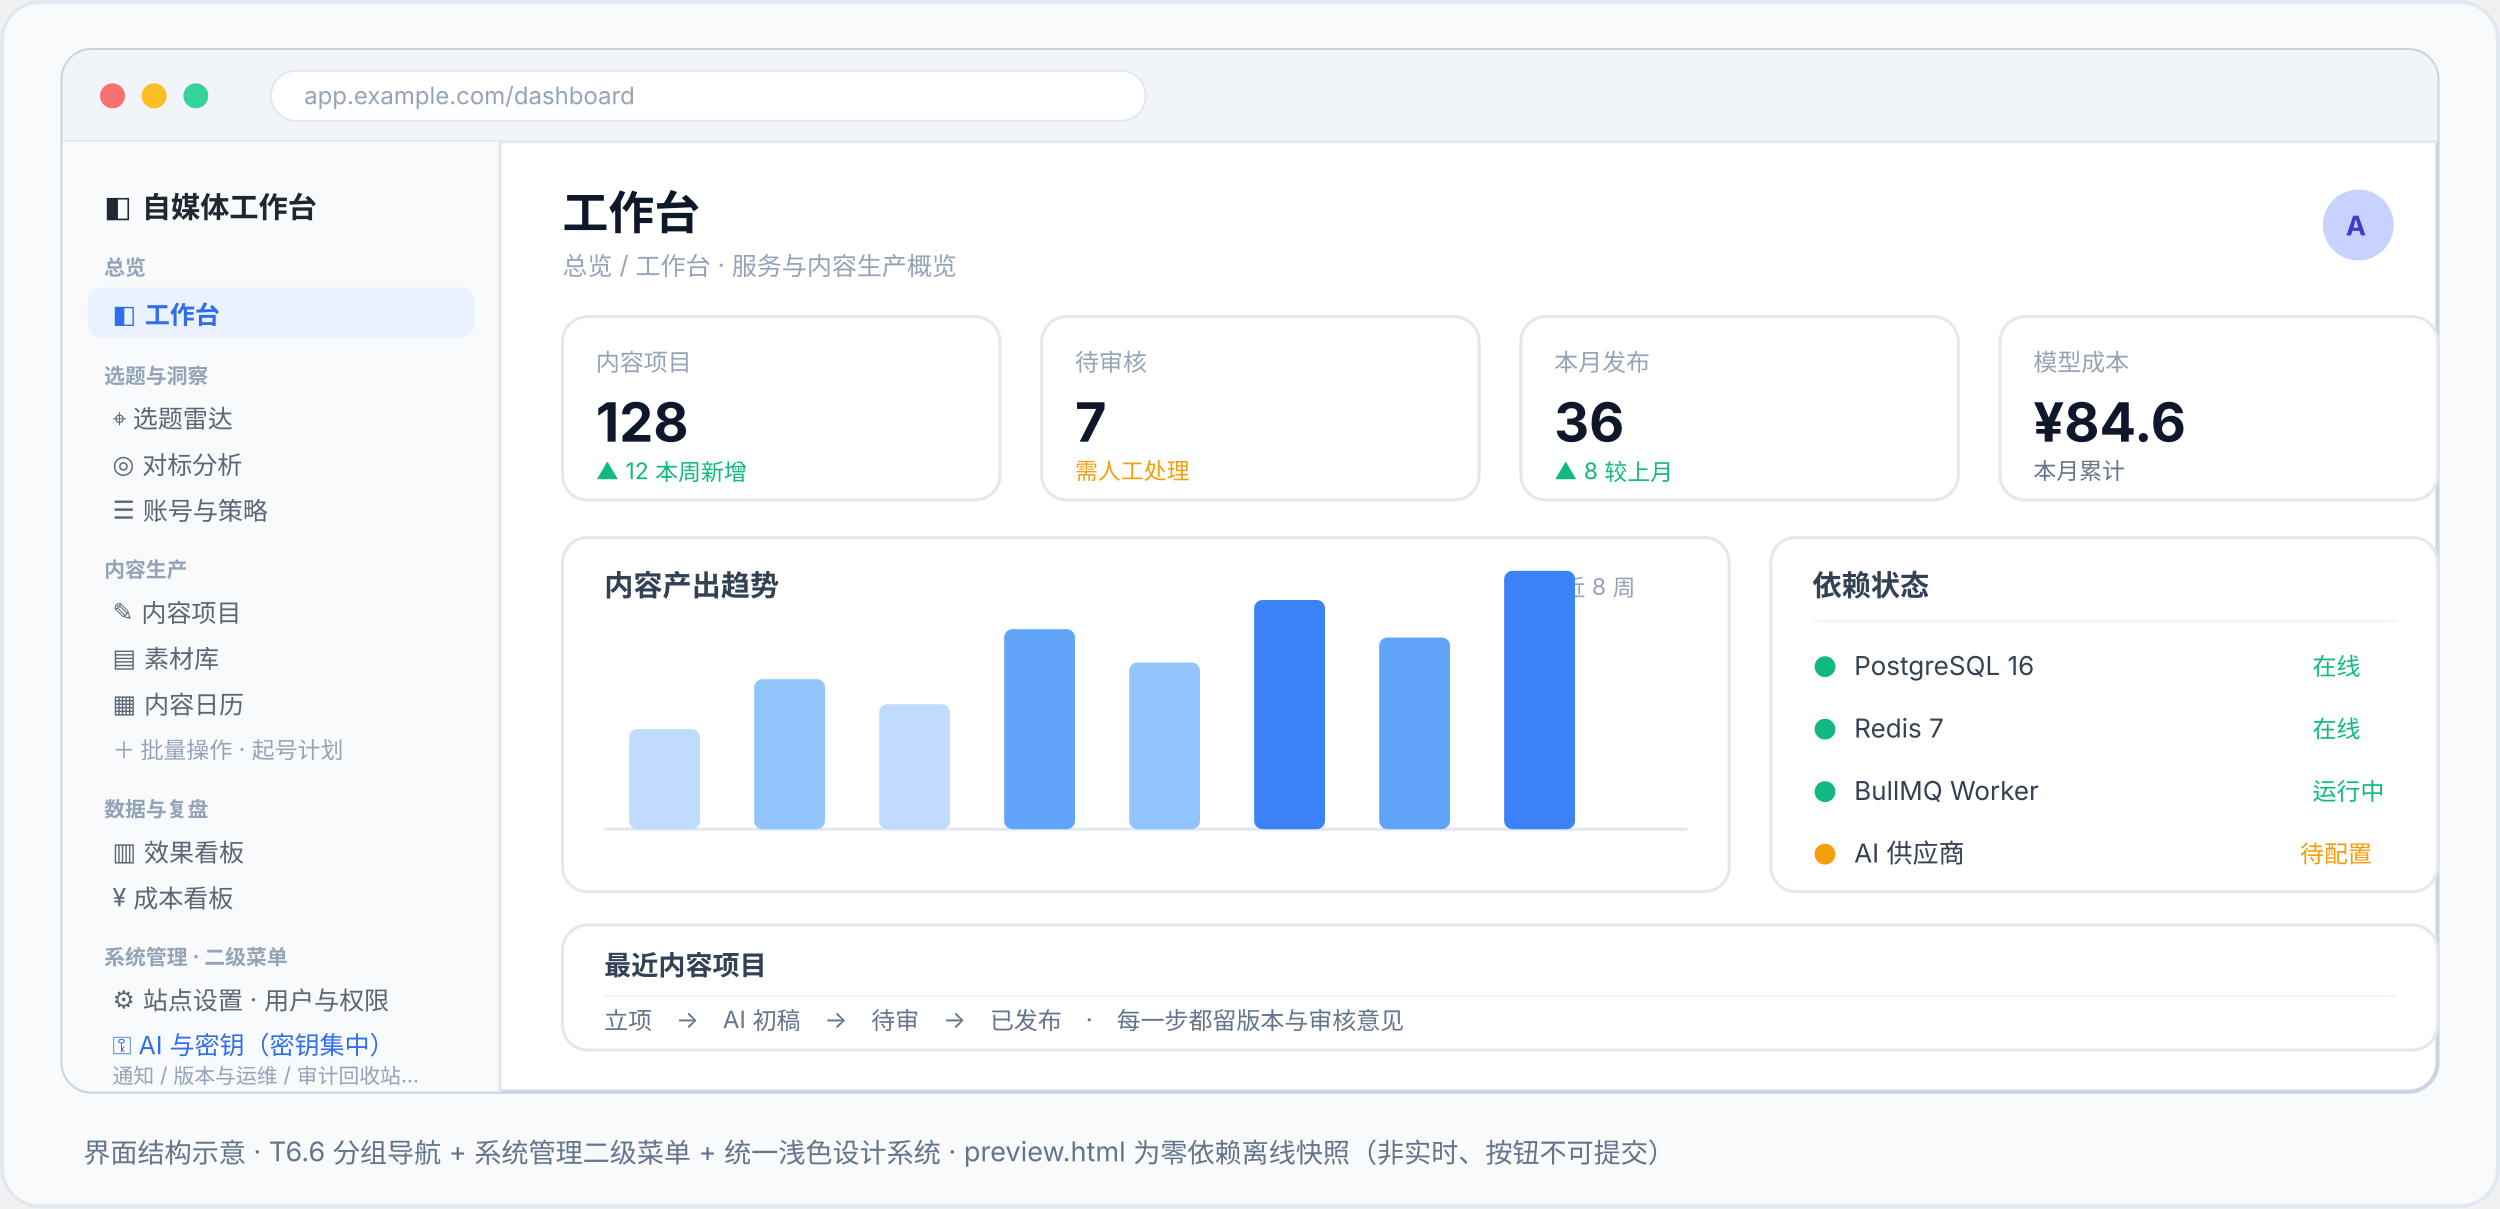
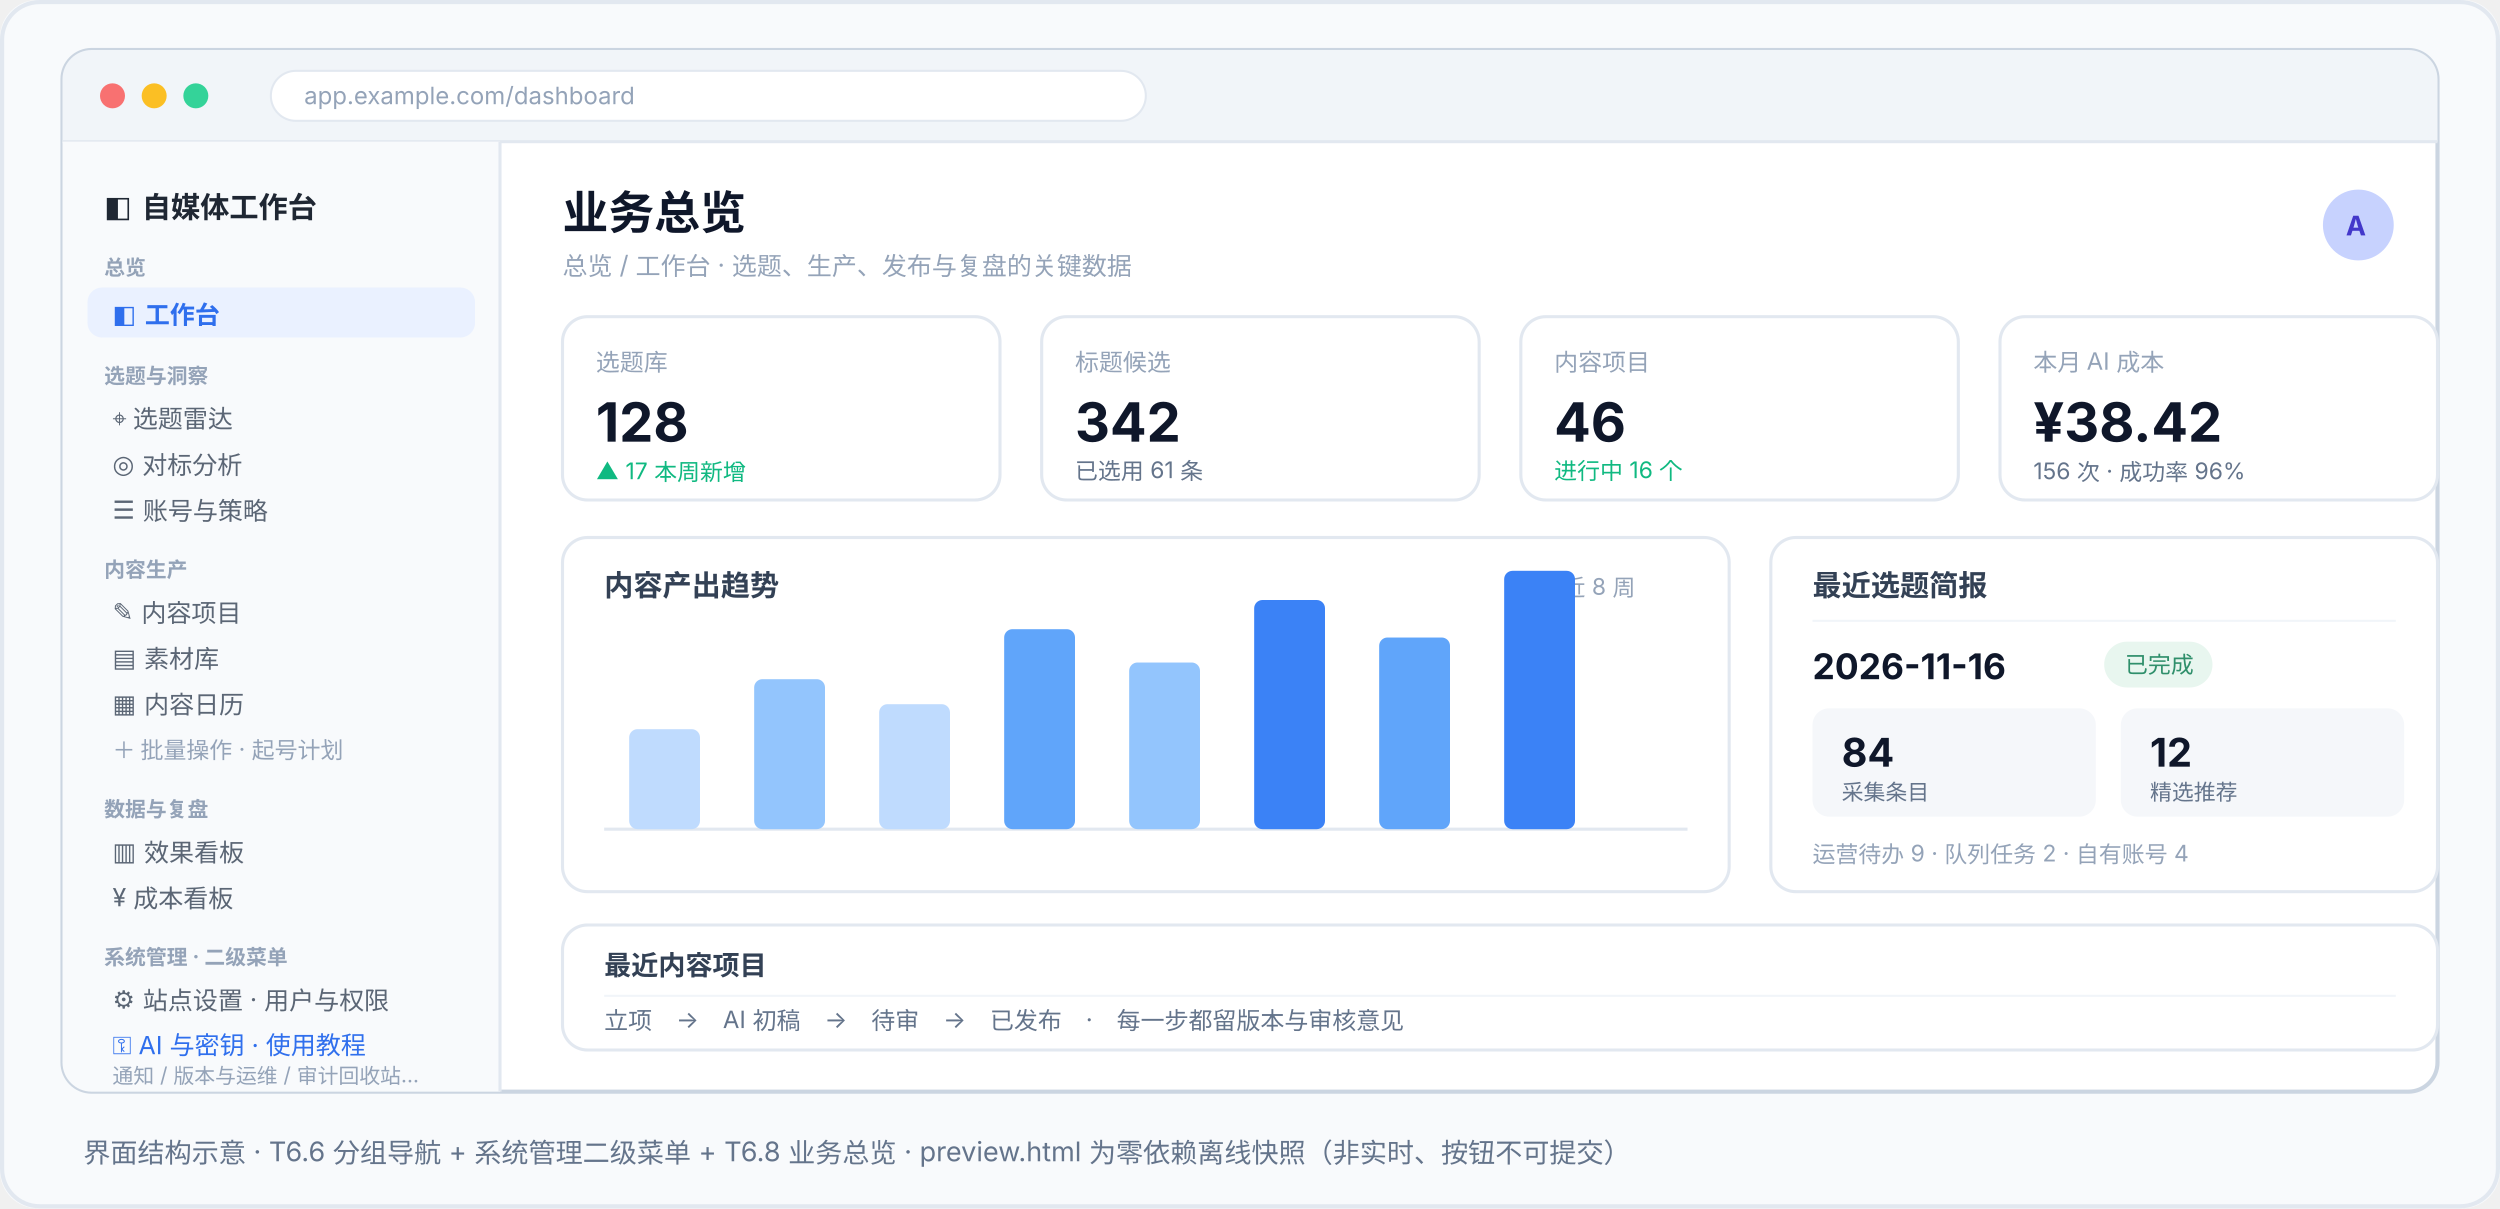
- <svg xmlns="http://www.w3.org/2000/svg" viewBox="0 0 1200 580" width="1200" height="580" role="img" aria-label="工作台界面结构示意：侧栏导航、KPI 卡片、产出趋势图与依赖健康状态">
+ <svg xmlns="http://www.w3.org/2000/svg" viewBox="0 0 1200 580" width="1200" height="580" role="img" aria-label="工作台界面结构示意：分组侧栏、业务总览 KPI、项目进度分布与最近选题简报">
  <defs>
    <clipPath id="win">
      <rect x="30" y="24" width="1140" height="500" rx="14" />
    </clipPath>
  </defs>
  <g font-family="-apple-system, BlinkMacSystemFont, Segoe UI, PingFang SC, Microsoft YaHei, sans-serif">
    <rect width="1200" height="580" rx="18" fill="#f8fafc" />
    <rect x="1" y="1" width="1198" height="578" rx="18" fill="none" stroke="#e2e8f0" stroke-width="2" />
    <rect x="30" y="24" width="1140" height="500" rx="14" fill="#ffffff" stroke="#cbd5e1" stroke-width="2" />
    <g clip-path="url(#win)">
      <rect x="30" y="24" width="1140" height="44" fill="#f1f5f9" />
      <line x1="30" y1="68" x2="1170" y2="68" stroke="#e2e8f0" stroke-width="1.5" />
      <circle cx="54" cy="46" r="6" fill="#f87171" />
      <circle cx="74" cy="46" r="6" fill="#fbbf24" />
      <circle cx="94" cy="46" r="6" fill="#34d399" />
      <rect x="130" y="34" width="420" height="24" rx="12" fill="#ffffff" stroke="#e2e8f0" />
      <text x="146" y="50" font-size="11.5" fill="#94a3b8">app.example.com/dashboard</text>
      <rect x="30" y="68" width="210" height="456" fill="#f8fafc" />
      <line x1="240" y1="68" x2="240" y2="524" stroke="#e2e8f0" stroke-width="1.5" />
      <text x="50" y="104" font-size="14" font-weight="700" fill="#1f2733">◧ 自媒体工作台</text>
      <text x="50" y="132" font-size="10" font-weight="700" fill="#94a3b8">总览</text>
      <rect x="42" y="138" width="186" height="24" rx="7" fill="#eaf1ff" />
      <text x="54" y="155" font-size="12" font-weight="600" fill="#2f6fed">◧  工作台</text>
      <text x="50" y="184" font-size="10" font-weight="700" fill="#94a3b8">选题与洞察</text>
      <text x="54" y="205" font-size="12" fill="#5b6675">⌖  选题雷达</text>
      <text x="54" y="227" font-size="12" fill="#5b6675">◎  对标分析</text>
      <text x="54" y="249" font-size="12" fill="#5b6675">☰  账号与策略</text>
      <text x="50" y="277" font-size="10" font-weight="700" fill="#94a3b8">内容生产</text>
      <text x="54" y="298" font-size="12" fill="#5b6675">✎  内容项目</text>
      <text x="54" y="320" font-size="12" fill="#5b6675">▤  素材库</text>
      <text x="54" y="342" font-size="12" fill="#5b6675">▦  内容日历</text>
      <text x="54" y="364" font-size="11" fill="#94a3b8">＋ 批量操作 · 起号计划</text>
      <text x="50" y="392" font-size="10" font-weight="700" fill="#94a3b8">数据与复盘</text>
      <text x="54" y="413" font-size="12" fill="#5b6675">▥  效果看板</text>
      <text x="54" y="435" font-size="12" fill="#5b6675">¥  成本看板</text>
      <text x="50" y="463" font-size="10" font-weight="700" fill="#94a3b8">系统管理 · 二级菜单</text>
      <text x="54" y="484" font-size="12" fill="#5b6675">⚙  站点设置 · 用户与权限</text>
-       <text x="54" y="506" font-size="12" fill="#2f6fed">⚿  AI 与密钥（密钥集中）</text>
+       <text x="54" y="506" font-size="12" fill="#2f6fed">⚿  AI 与密钥 · 使用教程</text>
      <text x="54" y="520" font-size="10" fill="#94a3b8">通知 / 版本与运维 / 审计回收站…</text>
    </g>
-     <text x="270" y="110" font-size="22" font-weight="700" fill="#0f172a">工作台</text>
-     <text x="270" y="132" font-size="12" fill="#94a3b8">总览 / 工作台 · 服务与内容生产概览</text>
+     <text x="270" y="110" font-size="22" font-weight="700" fill="#0f172a">业务总览</text>
+     <text x="270" y="132" font-size="12" fill="#94a3b8">总览 / 工作台 · 选题、生产、发布与复盘的关键数据</text>
    <circle cx="1132" cy="108" r="17" fill="#c7d2fe" />
    <text x="1126" y="113" font-size="13" font-weight="700" fill="#4338ca">A</text>
    <rect x="270" y="152" width="210" height="88" rx="12" fill="#ffffff" stroke="#e2e8f0" stroke-width="1.5" />
-     <text x="286" y="178" font-size="11.5" fill="#94a3b8">内容项目</text>
+     <text x="286" y="178" font-size="11.5" fill="#94a3b8">选题库</text>
    <text x="286" y="212" font-size="26" font-weight="700" fill="#0f172a">128</text>
-     <text x="286" y="230" font-size="11" fill="#10b981">▲ 12 本周新增</text>
+     <text x="286" y="230" font-size="11" fill="#10b981">▲ 17 本周新增</text>
    <rect x="500" y="152" width="210" height="88" rx="12" fill="#ffffff" stroke="#e2e8f0" stroke-width="1.5" />
-     <text x="516" y="178" font-size="11.5" fill="#94a3b8">待审核</text>
-     <text x="516" y="212" font-size="26" font-weight="700" fill="#0f172a">7</text>
-     <text x="516" y="230" font-size="11" fill="#f59e0b">需人工处理</text>
+     <text x="516" y="178" font-size="11.5" fill="#94a3b8">标题候选</text>
+     <text x="516" y="212" font-size="26" font-weight="700" fill="#0f172a">342</text>
+     <text x="516" y="230" font-size="11" fill="#64748b">已选用 61 条</text>
    <rect x="730" y="152" width="210" height="88" rx="12" fill="#ffffff" stroke="#e2e8f0" stroke-width="1.5" />
-     <text x="746" y="178" font-size="11.5" fill="#94a3b8">本月发布</text>
-     <text x="746" y="212" font-size="26" font-weight="700" fill="#0f172a">36</text>
-     <text x="746" y="230" font-size="11" fill="#10b981">▲ 8 较上月</text>
+     <text x="746" y="178" font-size="11.5" fill="#94a3b8">内容项目</text>
+     <text x="746" y="212" font-size="26" font-weight="700" fill="#0f172a">46</text>
+     <text x="746" y="230" font-size="11" fill="#10b981">进行中 16 个</text>
    <rect x="960" y="152" width="210" height="88" rx="12" fill="#ffffff" stroke="#e2e8f0" stroke-width="1.5" />
-     <text x="976" y="178" font-size="11.5" fill="#94a3b8">模型成本</text>
-     <text x="976" y="212" font-size="26" font-weight="700" fill="#0f172a">¥84.6</text>
-     <text x="976" y="230" font-size="11" fill="#64748b">本月累计</text>
+     <text x="976" y="178" font-size="11.5" fill="#94a3b8">本月 AI 成本</text>
+     <text x="976" y="212" font-size="26" font-weight="700" fill="#0f172a">¥38.42</text>
+     <text x="976" y="230" font-size="11" fill="#64748b">156 次 · 成功率 96%</text>
    <rect x="270" y="258" width="560" height="170" rx="12" fill="#ffffff" stroke="#e2e8f0" stroke-width="1.5" />
    <text x="290" y="286" font-size="14" font-weight="700" fill="#334155">内容产出趋势</text>
    <text x="750" y="286" font-size="11" fill="#94a3b8">近 8 周</text>
    <line x1="290" y1="398" x2="810" y2="398" stroke="#e2e8f0" stroke-width="1.5" />
    <rect x="302" y="350" width="34" height="48" rx="4" fill="#bfdbfe" />
    <rect x="362" y="326" width="34" height="72" rx="4" fill="#93c5fd" />
    <rect x="422" y="338" width="34" height="60" rx="4" fill="#bfdbfe" />
    <rect x="482" y="302" width="34" height="96" rx="4" fill="#60a5fa" />
    <rect x="542" y="318" width="34" height="80" rx="4" fill="#93c5fd" />
    <rect x="602" y="288" width="34" height="110" rx="4" fill="#3b82f6" />
    <rect x="662" y="306" width="34" height="92" rx="4" fill="#60a5fa" />
    <rect x="722" y="274" width="34" height="124" rx="4" fill="#3b82f6" />
    <rect x="850" y="258" width="320" height="170" rx="12" fill="#ffffff" stroke="#e2e8f0" stroke-width="1.5" />
-     <text x="870" y="286" font-size="14" font-weight="700" fill="#334155">依赖状态</text>
+     <text x="870" y="286" font-size="14" font-weight="700" fill="#334155">最近选题简报</text>
    <line x1="870" y1="298" x2="1150" y2="298" stroke="#f1f5f9" />
-     <circle cx="876" cy="320" r="5" fill="#10b981" />
-     <text x="890" y="324" font-size="12.5" fill="#334155">PostgreSQL 16</text>
-     <text x="1110" y="324" font-size="11.5" fill="#10b981">在线</text>
-     <circle cx="876" cy="350" r="5" fill="#10b981" />
-     <text x="890" y="354" font-size="12.5" fill="#334155">Redis 7</text>
-     <text x="1110" y="354" font-size="11.5" fill="#10b981">在线</text>
-     <circle cx="876" cy="380" r="5" fill="#10b981" />
-     <text x="890" y="384" font-size="12.5" fill="#334155">BullMQ Worker</text>
-     <text x="1110" y="384" font-size="11.5" fill="#10b981">运行中</text>
-     <circle cx="876" cy="410" r="5" fill="#f59e0b" />
-     <text x="890" y="414" font-size="12.5" fill="#334155">AI 供应商</text>
-     <text x="1104" y="414" font-size="11.5" fill="#f59e0b">待配置</text>
+     <text x="870" y="326" font-size="17" font-weight="700" fill="#0f172a">2026-11-16</text>
+     <rect x="1010" y="308" width="52" height="22" rx="11" fill="#e8f6ef" />
+     <text x="1020" y="323" font-size="11" fill="#2f8f6b">已完成</text>
+     <rect x="870" y="340" width="136" height="52" rx="8" fill="#f5f7fa" />
+     <text x="884" y="368" font-size="19" font-weight="700" fill="#0f172a">84</text>
+     <text x="884" y="384" font-size="10.5" fill="#64748b">采集条目</text>
+     <rect x="1018" y="340" width="136" height="52" rx="8" fill="#f5f7fa" />
+     <text x="1032" y="368" font-size="19" font-weight="700" fill="#0f172a">12</text>
+     <text x="1032" y="384" font-size="10.5" fill="#64748b">精选推荐</text>
+     <text x="870" y="414" font-size="11" fill="#94a3b8">运营待办 9 · 队列任务 2 · 自有账号 4</text>
    <rect x="270" y="444" width="900" height="60" rx="12" fill="#ffffff" stroke="#e2e8f0" stroke-width="1.5" />
    <text x="290" y="468" font-size="13" font-weight="700" fill="#334155">最近内容项目</text>
    <line x1="290" y1="478" x2="1150" y2="478" stroke="#f1f5f9" />
    <text x="290" y="494" font-size="11.5" fill="#64748b">立项　→　AI 初稿　→　待审　→　已发布　·　每一步都留版本与审核意见</text>
-     <text x="40" y="558" font-size="13" fill="#64748b">界面结构示意 · T6.6 分组导航 + 系统管理二级菜单 + 统一浅色设计系统 · preview.html 为零依赖离线快照（非实时、按钮不可提交）</text>
+     <text x="40" y="558" font-size="13" fill="#64748b">界面结构示意 · T6.6 分组导航 + 系统管理二级菜单 + T6.8 业务总览 · preview.html 为零依赖离线快照（非实时、按钮不可提交）</text>
  </g>
</svg>
